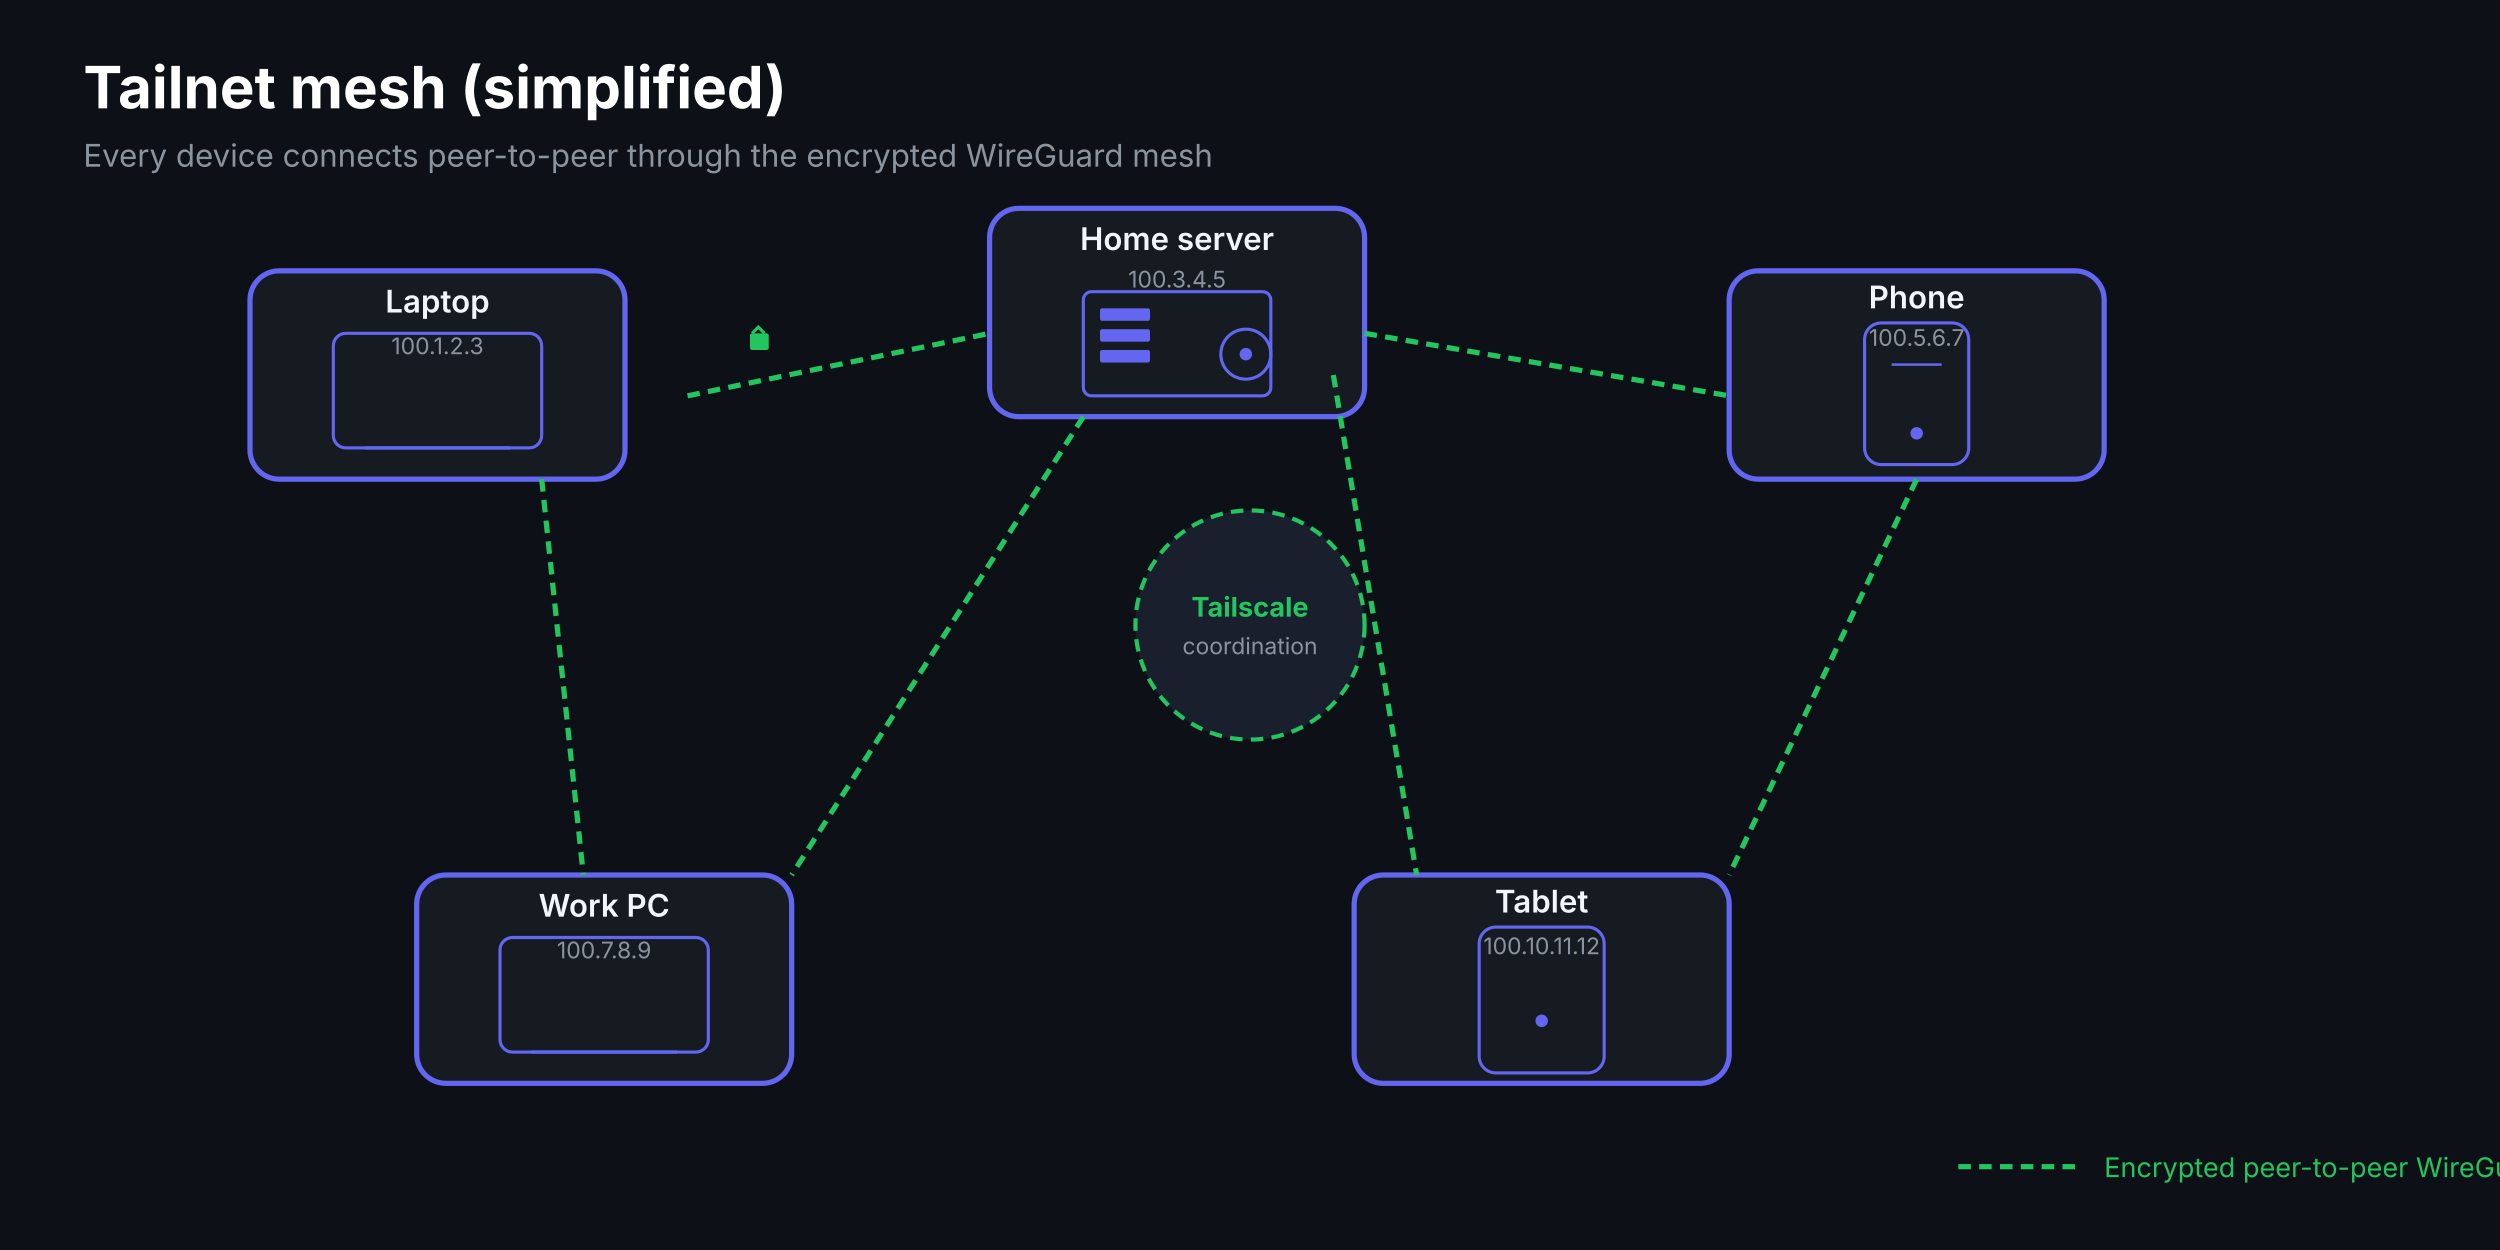
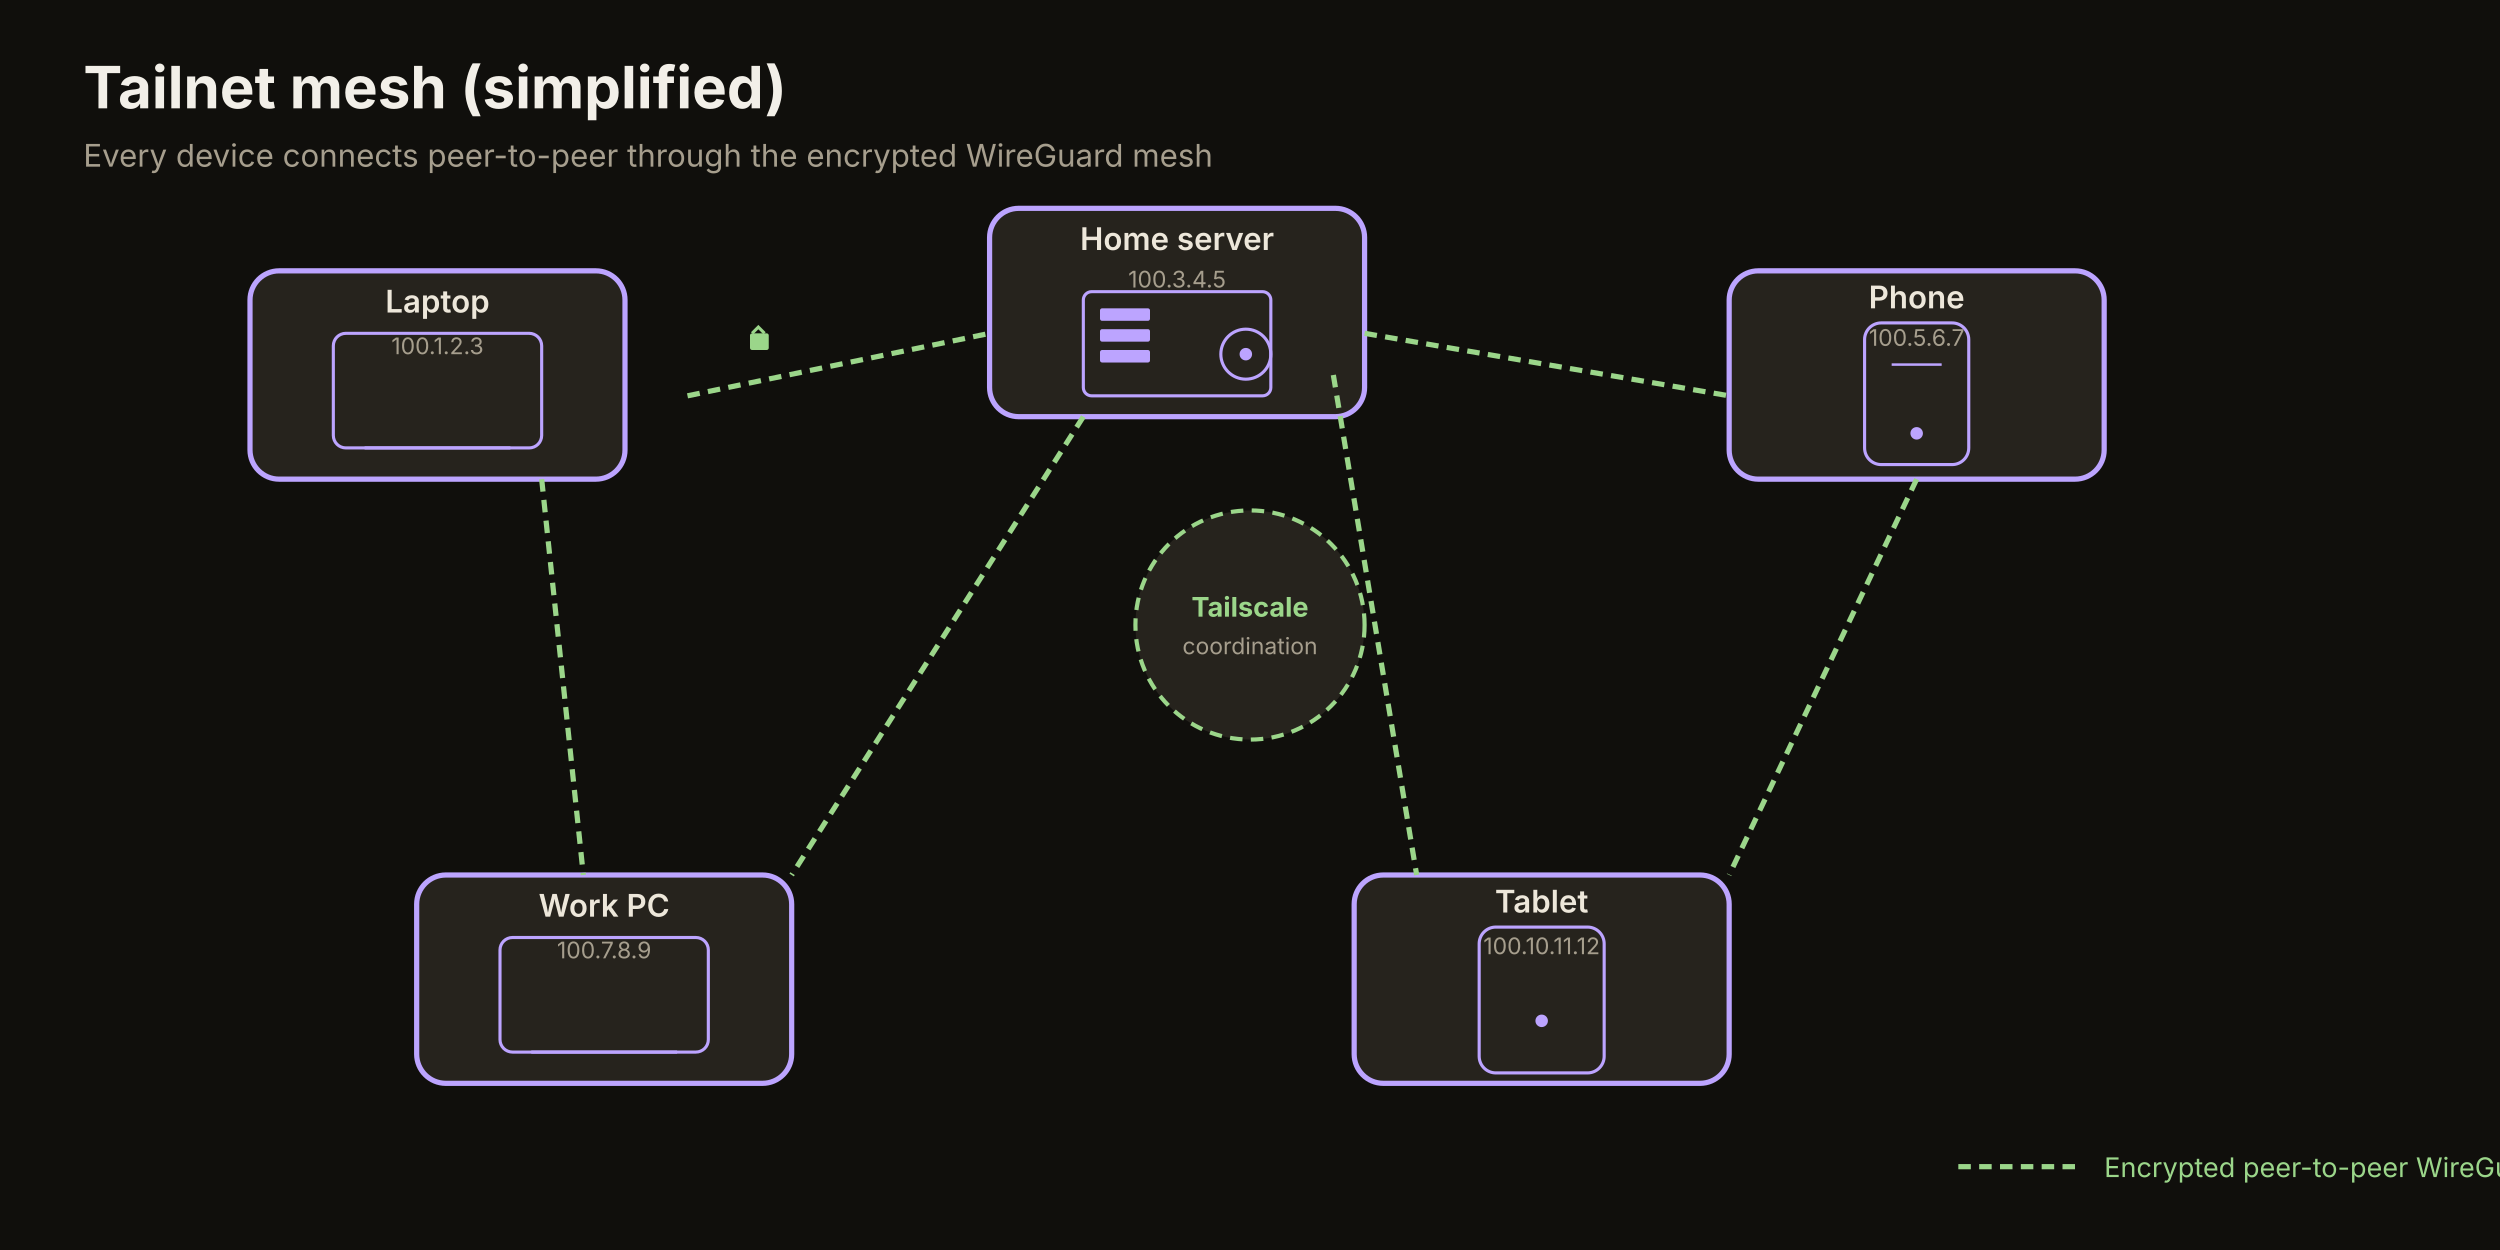
<svg xmlns="http://www.w3.org/2000/svg" width="1200" height="600" viewBox="0 0 1200 600" role="img" aria-labelledby="tm-title tm-desc">
-   <rect width="1200" height="600" fill="#0d1117" />
-   <text x="40" y="52" font-family="system-ui, -apple-system, sans-serif" font-size="28" font-weight="700" fill="#ffffff">Tailnet mesh (simplified)</text>
-   <text x="40" y="80" font-family="system-ui, -apple-system, sans-serif" font-size="15" fill="#8b949e">Every device connects peer-to-peer through the encrypted WireGuard mesh</text>
-   <circle cx="600" cy="300" r="55" fill="#1a1f2e" stroke="#22c55e" stroke-width="2" stroke-dasharray="6 4" />
-   <text x="600" y="296" font-family="system-ui, -apple-system, sans-serif" font-size="13" font-weight="700" fill="#22c55e" text-anchor="middle">Tailscale</text>
-   <text x="600" y="314" font-family="system-ui, -apple-system, sans-serif" font-size="11" fill="#8b949e" text-anchor="middle">coordination</text>
-   <rect x="120" y="130" width="180" height="100" rx="14" fill="#161b22" stroke="#6366f1" stroke-width="2.5" />
-   <rect x="160" y="160" width="100" height="55" rx="6" fill="none" stroke="#6366f1" stroke-width="1.5" />
-   <line x1="175" y1="215" x2="245" y2="215" stroke="#6366f1" stroke-width="1.5" />
-   <text x="210" y="150" font-family="system-ui, -apple-system, sans-serif" font-size="15" font-weight="600" fill="#f0f6fc" text-anchor="middle">Laptop</text>
-   <text x="210" y="170" font-family="system-ui, -apple-system, sans-serif" font-size="11" fill="#8b949e" text-anchor="middle">100.1.2.3</text>
-   <rect x="475" y="100" width="180" height="100" rx="14" fill="#161b22" stroke="#6366f1" stroke-width="2.5" />
-   <rect x="520" y="140" width="90" height="50" rx="4" fill="none" stroke="#6366f1" stroke-width="1.5" />
-   <rect x="528" y="148" width="24" height="6" rx="1" fill="#6366f1" />
-   <rect x="528" y="158" width="24" height="6" rx="1" fill="#6366f1" />
-   <rect x="528" y="168" width="24" height="6" rx="1" fill="#6366f1" />
-   <circle cx="598" cy="170" r="12" fill="none" stroke="#6366f1" stroke-width="1.5" />
-   <circle cx="598" cy="170" r="3" fill="#6366f1" />
-   <text x="565" y="120" font-family="system-ui, -apple-system, sans-serif" font-size="15" font-weight="600" fill="#f0f6fc" text-anchor="middle">Home server</text>
-   <text x="565" y="138" font-family="system-ui, -apple-system, sans-serif" font-size="11" fill="#8b949e" text-anchor="middle">100.3.4.5</text>
-   <rect x="830" y="130" width="180" height="100" rx="14" fill="#161b22" stroke="#6366f1" stroke-width="2.5" />
-   <rect x="895" y="155" width="50" height="68" rx="8" fill="none" stroke="#6366f1" stroke-width="1.5" />
-   <line x1="908" y1="175" x2="932" y2="175" stroke="#6366f1" stroke-width="1.2" />
-   <circle cx="920" cy="208" r="3" fill="#6366f1" />
-   <text x="920" y="148" font-family="system-ui, -apple-system, sans-serif" font-size="15" font-weight="600" fill="#f0f6fc" text-anchor="middle">Phone</text>
-   <text x="920" y="166" font-family="system-ui, -apple-system, sans-serif" font-size="11" fill="#8b949e" text-anchor="middle">100.5.6.7</text>
-   <rect x="200" y="420" width="180" height="100" rx="14" fill="#161b22" stroke="#6366f1" stroke-width="2.5" />
-   <rect x="240" y="450" width="100" height="55" rx="6" fill="none" stroke="#6366f1" stroke-width="1.5" />
-   <line x1="255" y1="505" x2="325" y2="505" stroke="#6366f1" stroke-width="1.5" />
-   <text x="290" y="440" font-family="system-ui, -apple-system, sans-serif" font-size="15" font-weight="600" fill="#f0f6fc" text-anchor="middle">Work PC</text>
-   <text x="290" y="460" font-family="system-ui, -apple-system, sans-serif" font-size="11" fill="#8b949e" text-anchor="middle">100.7.8.9</text>
-   <rect x="650" y="420" width="180" height="100" rx="14" fill="#161b22" stroke="#6366f1" stroke-width="2.5" />
-   <rect x="710" y="445" width="60" height="70" rx="8" fill="none" stroke="#6366f1" stroke-width="1.5" />
-   <circle cx="740" cy="490" r="3" fill="#6366f1" />
-   <text x="740" y="438" font-family="system-ui, -apple-system, sans-serif" font-size="15" font-weight="600" fill="#f0f6fc" text-anchor="middle">Tablet</text>
-   <text x="740" y="458" font-family="system-ui, -apple-system, sans-serif" font-size="11" fill="#8b949e" text-anchor="middle">100.10.11.12</text>
-   <line x1="330" y1="190" x2="475" y2="160" stroke="#22c55e" stroke-width="2.5" stroke-dasharray="6 4" />
-   <rect x="360" y="160" width="9" height="8" rx="1" fill="#22c55e" />
-   <path d="M361 160 l3 -3 l3 3" fill="none" stroke="#22c55e" stroke-width="1.5" />
-   <line x1="655" y1="160" x2="830" y2="190" stroke="#22c55e" stroke-width="2.5" stroke-dasharray="6 4" />
-   <line x1="260" y1="230" x2="280" y2="420" stroke="#22c55e" stroke-width="2.5" stroke-dasharray="6 4" />
-   <line x1="520" y1="200" x2="380" y2="420" stroke="#22c55e" stroke-width="2.5" stroke-dasharray="6 4" />
-   <line x1="640" y1="180" x2="680" y2="420" stroke="#22c55e" stroke-width="2.5" stroke-dasharray="6 4" />
-   <line x1="920" y1="230" x2="830" y2="420" stroke="#22c55e" stroke-width="2.5" stroke-dasharray="6 4" />
-   <line x1="940" y1="560" x2="1000" y2="560" stroke="#22c55e" stroke-width="2.5" stroke-dasharray="6 4" />
-   <text x="1010" y="565" font-family="system-ui, -apple-system, sans-serif" font-size="13" fill="#22c55e">Encrypted peer-to-peer WireGuard tunnels</text>
+   <rect width="1200" height="600" fill="var(--c-sunken, #100f0c)" />
+   <text x="40" y="52" font-family="system-ui, -apple-system, sans-serif" font-size="28" font-weight="700" fill="var(--c-sunken, #f2efe8)">Tailnet mesh (simplified)</text>
+   <text x="40" y="80" font-family="system-ui, -apple-system, sans-serif" font-size="15" fill="var(--c-muted, #a69e8d)">Every device connects peer-to-peer through the encrypted WireGuard mesh</text>
+   <circle cx="600" cy="300" r="55" fill="var(--c-raised, #26231d)" stroke="var(--c-hue-green, #9bd68a)" stroke-width="2" stroke-dasharray="6 4" />
+   <text x="600" y="296" font-family="system-ui, -apple-system, sans-serif" font-size="13" font-weight="700" fill="var(--c-hue-green, #9bd68a)" text-anchor="middle">Tailscale</text>
+   <text x="600" y="314" font-family="system-ui, -apple-system, sans-serif" font-size="11" fill="var(--c-muted, #a69e8d)" text-anchor="middle">coordination</text>
+   <rect x="120" y="130" width="180" height="100" rx="14" fill="var(--c-raised, #26231d)" stroke="var(--c-hue-violet, #bca4ff)" stroke-width="2.5" />
+   <rect x="160" y="160" width="100" height="55" rx="6" fill="none" stroke="var(--c-hue-violet, #bca4ff)" stroke-width="1.5" />
+   <line x1="175" y1="215" x2="245" y2="215" stroke="var(--c-hue-violet, #bca4ff)" stroke-width="1.5" />
+   <text x="210" y="150" font-family="system-ui, -apple-system, sans-serif" font-size="15" font-weight="600" fill="var(--c-text, #ede7da)" text-anchor="middle">Laptop</text>
+   <text x="210" y="170" font-family="system-ui, -apple-system, sans-serif" font-size="11" fill="var(--c-muted, #a69e8d)" text-anchor="middle">100.1.2.3</text>
+   <rect x="475" y="100" width="180" height="100" rx="14" fill="var(--c-raised, #26231d)" stroke="var(--c-hue-violet, #bca4ff)" stroke-width="2.5" />
+   <rect x="520" y="140" width="90" height="50" rx="4" fill="none" stroke="var(--c-hue-violet, #bca4ff)" stroke-width="1.5" />
+   <rect x="528" y="148" width="24" height="6" rx="1" fill="var(--c-hue-violet, #bca4ff)" />
+   <rect x="528" y="158" width="24" height="6" rx="1" fill="var(--c-hue-violet, #bca4ff)" />
+   <rect x="528" y="168" width="24" height="6" rx="1" fill="var(--c-hue-violet, #bca4ff)" />
+   <circle cx="598" cy="170" r="12" fill="none" stroke="var(--c-hue-violet, #bca4ff)" stroke-width="1.5" />
+   <circle cx="598" cy="170" r="3" fill="var(--c-hue-violet, #bca4ff)" />
+   <text x="565" y="120" font-family="system-ui, -apple-system, sans-serif" font-size="15" font-weight="600" fill="var(--c-text, #ede7da)" text-anchor="middle">Home server</text>
+   <text x="565" y="138" font-family="system-ui, -apple-system, sans-serif" font-size="11" fill="var(--c-muted, #a69e8d)" text-anchor="middle">100.3.4.5</text>
+   <rect x="830" y="130" width="180" height="100" rx="14" fill="var(--c-raised, #26231d)" stroke="var(--c-hue-violet, #bca4ff)" stroke-width="2.5" />
+   <rect x="895" y="155" width="50" height="68" rx="8" fill="none" stroke="var(--c-hue-violet, #bca4ff)" stroke-width="1.5" />
+   <line x1="908" y1="175" x2="932" y2="175" stroke="var(--c-hue-violet, #bca4ff)" stroke-width="1.2" />
+   <circle cx="920" cy="208" r="3" fill="var(--c-hue-violet, #bca4ff)" />
+   <text x="920" y="148" font-family="system-ui, -apple-system, sans-serif" font-size="15" font-weight="600" fill="var(--c-text, #ede7da)" text-anchor="middle">Phone</text>
+   <text x="920" y="166" font-family="system-ui, -apple-system, sans-serif" font-size="11" fill="var(--c-muted, #a69e8d)" text-anchor="middle">100.5.6.7</text>
+   <rect x="200" y="420" width="180" height="100" rx="14" fill="var(--c-raised, #26231d)" stroke="var(--c-hue-violet, #bca4ff)" stroke-width="2.5" />
+   <rect x="240" y="450" width="100" height="55" rx="6" fill="none" stroke="var(--c-hue-violet, #bca4ff)" stroke-width="1.5" />
+   <line x1="255" y1="505" x2="325" y2="505" stroke="var(--c-hue-violet, #bca4ff)" stroke-width="1.5" />
+   <text x="290" y="440" font-family="system-ui, -apple-system, sans-serif" font-size="15" font-weight="600" fill="var(--c-text, #ede7da)" text-anchor="middle">Work PC</text>
+   <text x="290" y="460" font-family="system-ui, -apple-system, sans-serif" font-size="11" fill="var(--c-muted, #a69e8d)" text-anchor="middle">100.7.8.9</text>
+   <rect x="650" y="420" width="180" height="100" rx="14" fill="var(--c-raised, #26231d)" stroke="var(--c-hue-violet, #bca4ff)" stroke-width="2.5" />
+   <rect x="710" y="445" width="60" height="70" rx="8" fill="none" stroke="var(--c-hue-violet, #bca4ff)" stroke-width="1.5" />
+   <circle cx="740" cy="490" r="3" fill="var(--c-hue-violet, #bca4ff)" />
+   <text x="740" y="438" font-family="system-ui, -apple-system, sans-serif" font-size="15" font-weight="600" fill="var(--c-text, #ede7da)" text-anchor="middle">Tablet</text>
+   <text x="740" y="458" font-family="system-ui, -apple-system, sans-serif" font-size="11" fill="var(--c-muted, #a69e8d)" text-anchor="middle">100.10.11.12</text>
+   <line x1="330" y1="190" x2="475" y2="160" stroke="var(--c-hue-green, #9bd68a)" stroke-width="2.5" stroke-dasharray="6 4" />
+   <rect x="360" y="160" width="9" height="8" rx="1" fill="var(--c-hue-green, #9bd68a)" />
+   <path d="M361 160 l3 -3 l3 3" fill="none" stroke="var(--c-hue-green, #9bd68a)" stroke-width="1.5" />
+   <line x1="655" y1="160" x2="830" y2="190" stroke="var(--c-hue-green, #9bd68a)" stroke-width="2.5" stroke-dasharray="6 4" />
+   <line x1="260" y1="230" x2="280" y2="420" stroke="var(--c-hue-green, #9bd68a)" stroke-width="2.5" stroke-dasharray="6 4" />
+   <line x1="520" y1="200" x2="380" y2="420" stroke="var(--c-hue-green, #9bd68a)" stroke-width="2.5" stroke-dasharray="6 4" />
+   <line x1="640" y1="180" x2="680" y2="420" stroke="var(--c-hue-green, #9bd68a)" stroke-width="2.5" stroke-dasharray="6 4" />
+   <line x1="920" y1="230" x2="830" y2="420" stroke="var(--c-hue-green, #9bd68a)" stroke-width="2.5" stroke-dasharray="6 4" />
+   <line x1="940" y1="560" x2="1000" y2="560" stroke="var(--c-hue-green, #9bd68a)" stroke-width="2.5" stroke-dasharray="6 4" />
+   <text x="1010" y="565" font-family="system-ui, -apple-system, sans-serif" font-size="13" fill="var(--c-hue-green, #9bd68a)">Encrypted peer-to-peer WireGuard tunnels</text>
</svg>
